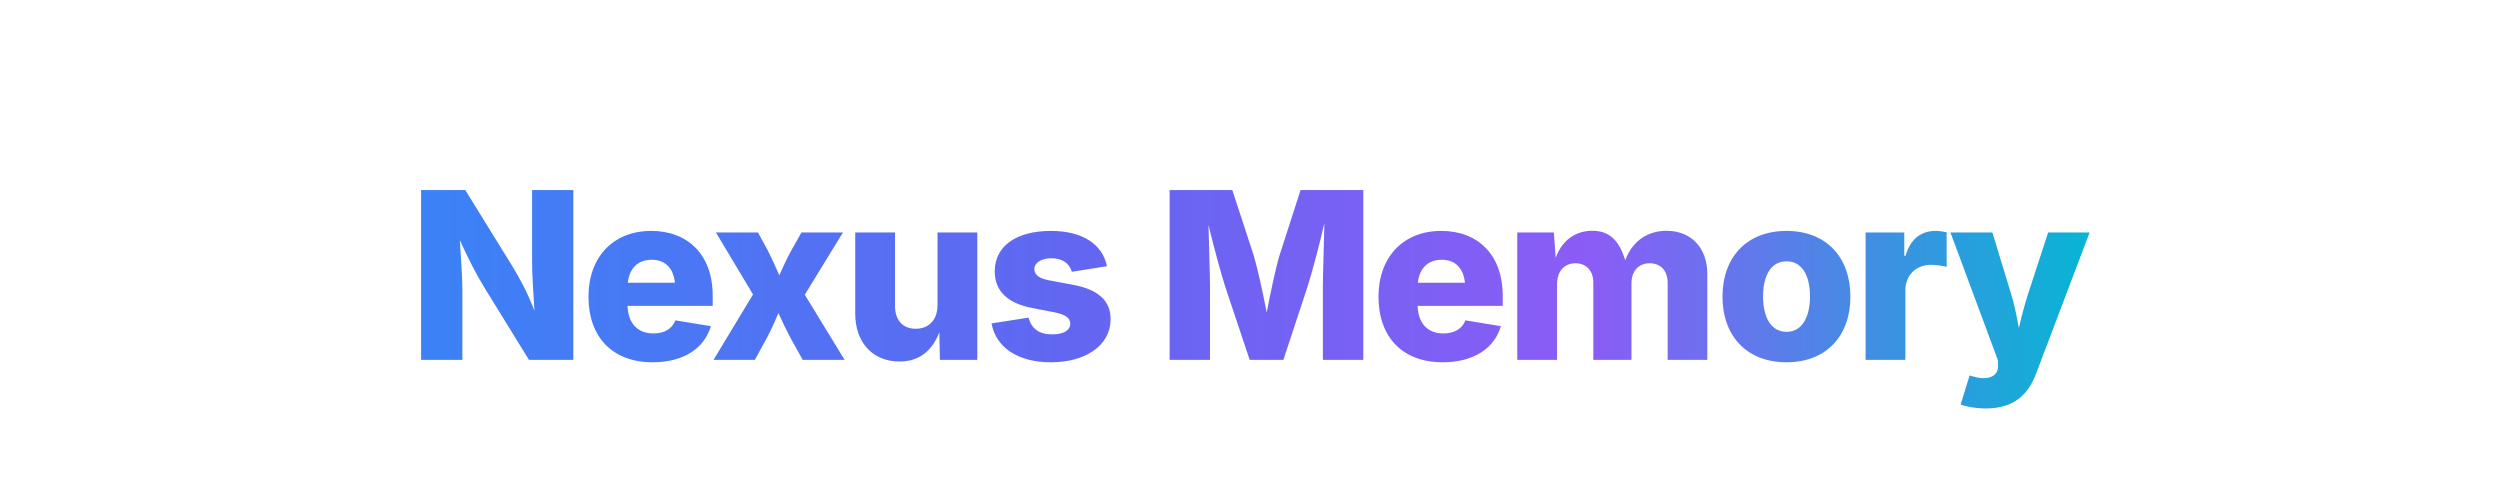
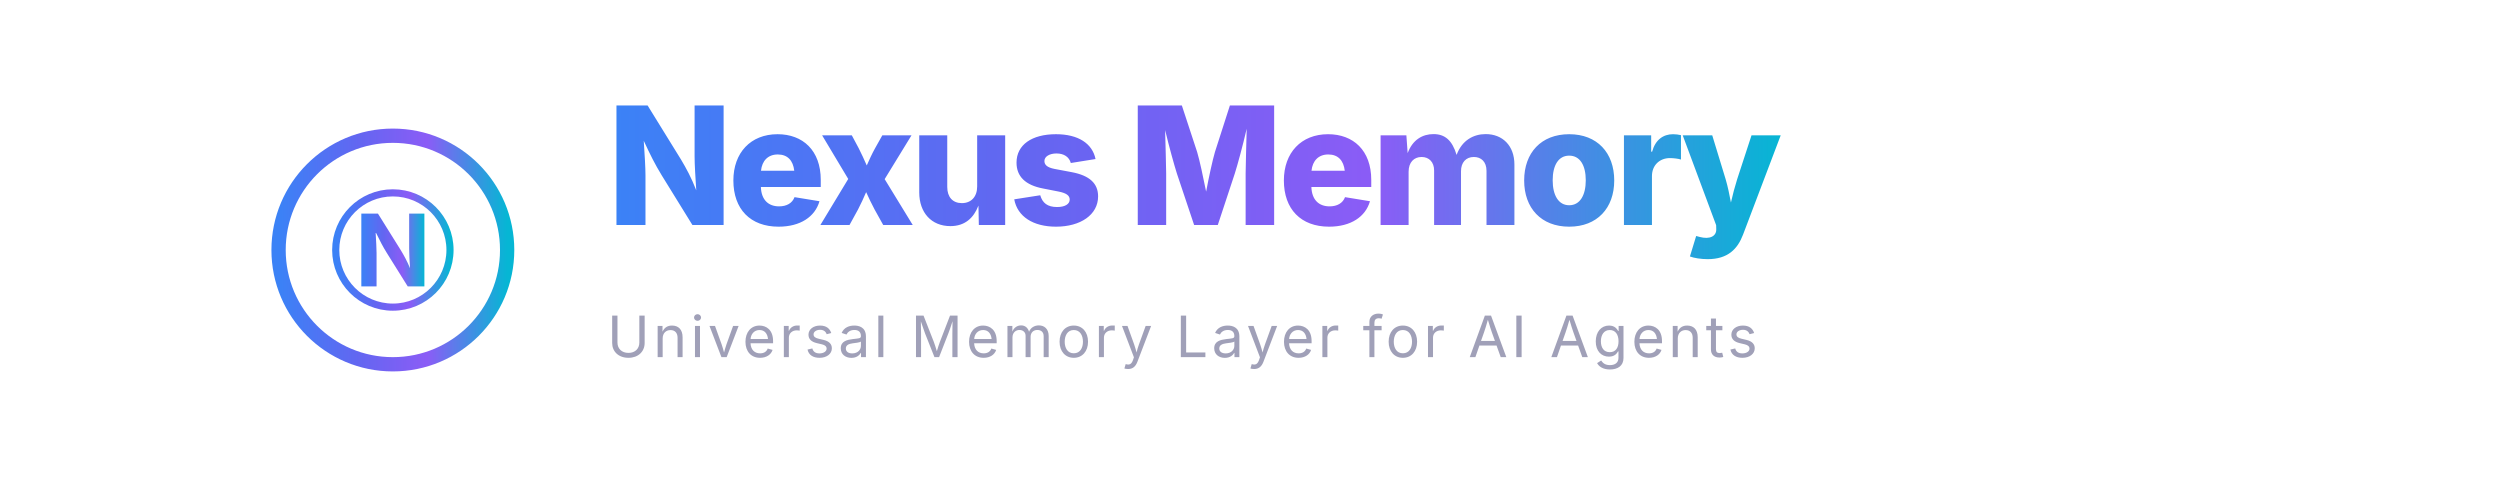
- <svg xmlns="http://www.w3.org/2000/svg" viewBox="0 0 600 120" width="600" height="120">
+ <svg xmlns="http://www.w3.org/2000/svg" viewBox="0 0 700 140" width="700" height="140">
  <defs>
-     <linearGradient id="nm-grad" x1="0%" y1="0%" x2="100%" y2="0%">
+     <linearGradient id="g" x1="0%" y1="0%" x2="100%" y2="0%">
      <stop offset="0%" stop-color="#3b82f6" />
-       <stop offset="40%" stop-color="#6366f1" />
-       <stop offset="70%" stop-color="#8b5cf6" />
+       <stop offset="35%" stop-color="#6366f1" />
+       <stop offset="65%" stop-color="#8b5cf6" />
      <stop offset="100%" stop-color="#06b6d4" />
    </linearGradient>
  </defs>
-   <text x="50%" y="55%" text-anchor="middle" dominant-baseline="central" font-family="-apple-system, BlinkMacSystemFont, 'Segoe UI', system-ui, sans-serif" font-size="56" font-weight="800" fill="url(#nm-grad)" letter-spacing="-1.5">
-     Nexus Memory
-   </text>
+   <circle cx="110" cy="70" r="32" fill="none" stroke="url(#g)" stroke-width="4" />
+   <circle cx="110" cy="70" r="16" fill="none" stroke="url(#g)" stroke-width="2" />
+   <text x="110" y="70" text-anchor="middle" dominant-baseline="central" font-family="Inter, -apple-system, BlinkMacSystemFont, sans-serif" font-size="28" font-weight="700" fill="url(#g)">N</text>
+   <text x="170" y="63" font-family="Inter, -apple-system, BlinkMacSystemFont, sans-serif" font-size="46" font-weight="800" fill="url(#g)" letter-spacing="-1.5">Nexus Memory</text>
+   <text x="170" y="100" font-family="Inter, -apple-system, BlinkMacSystemFont, sans-serif" font-size="16" fill="#a0a0b8" letter-spacing="1" font-weight="400">Universal Memory Layer for AI Agents</text>
</svg>
